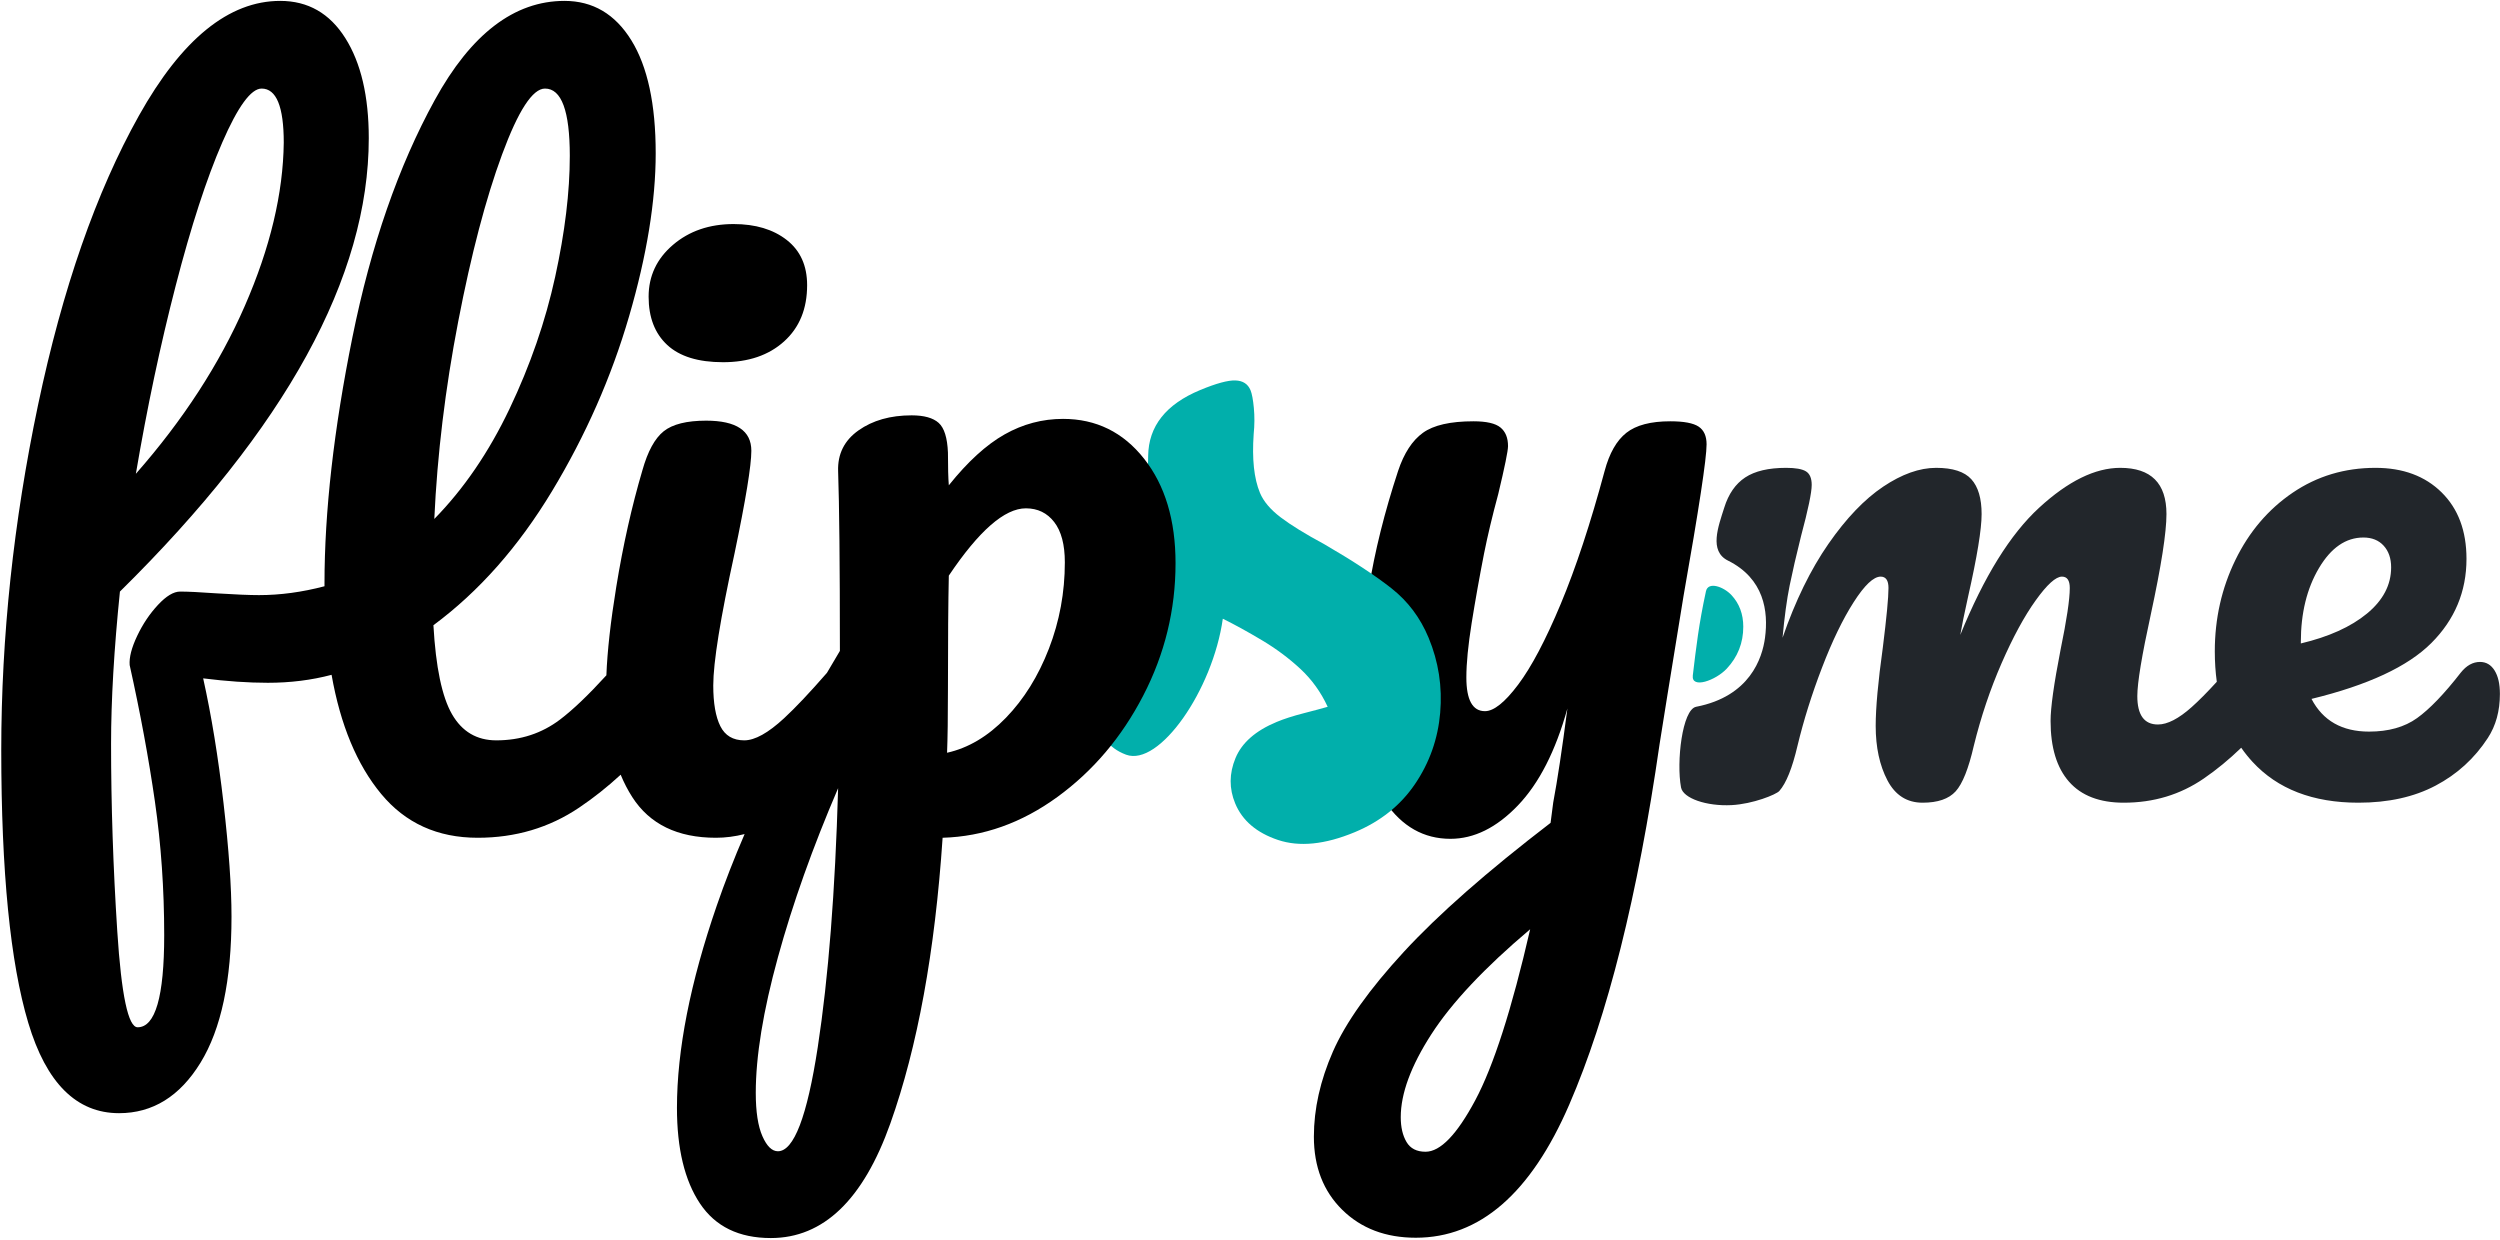
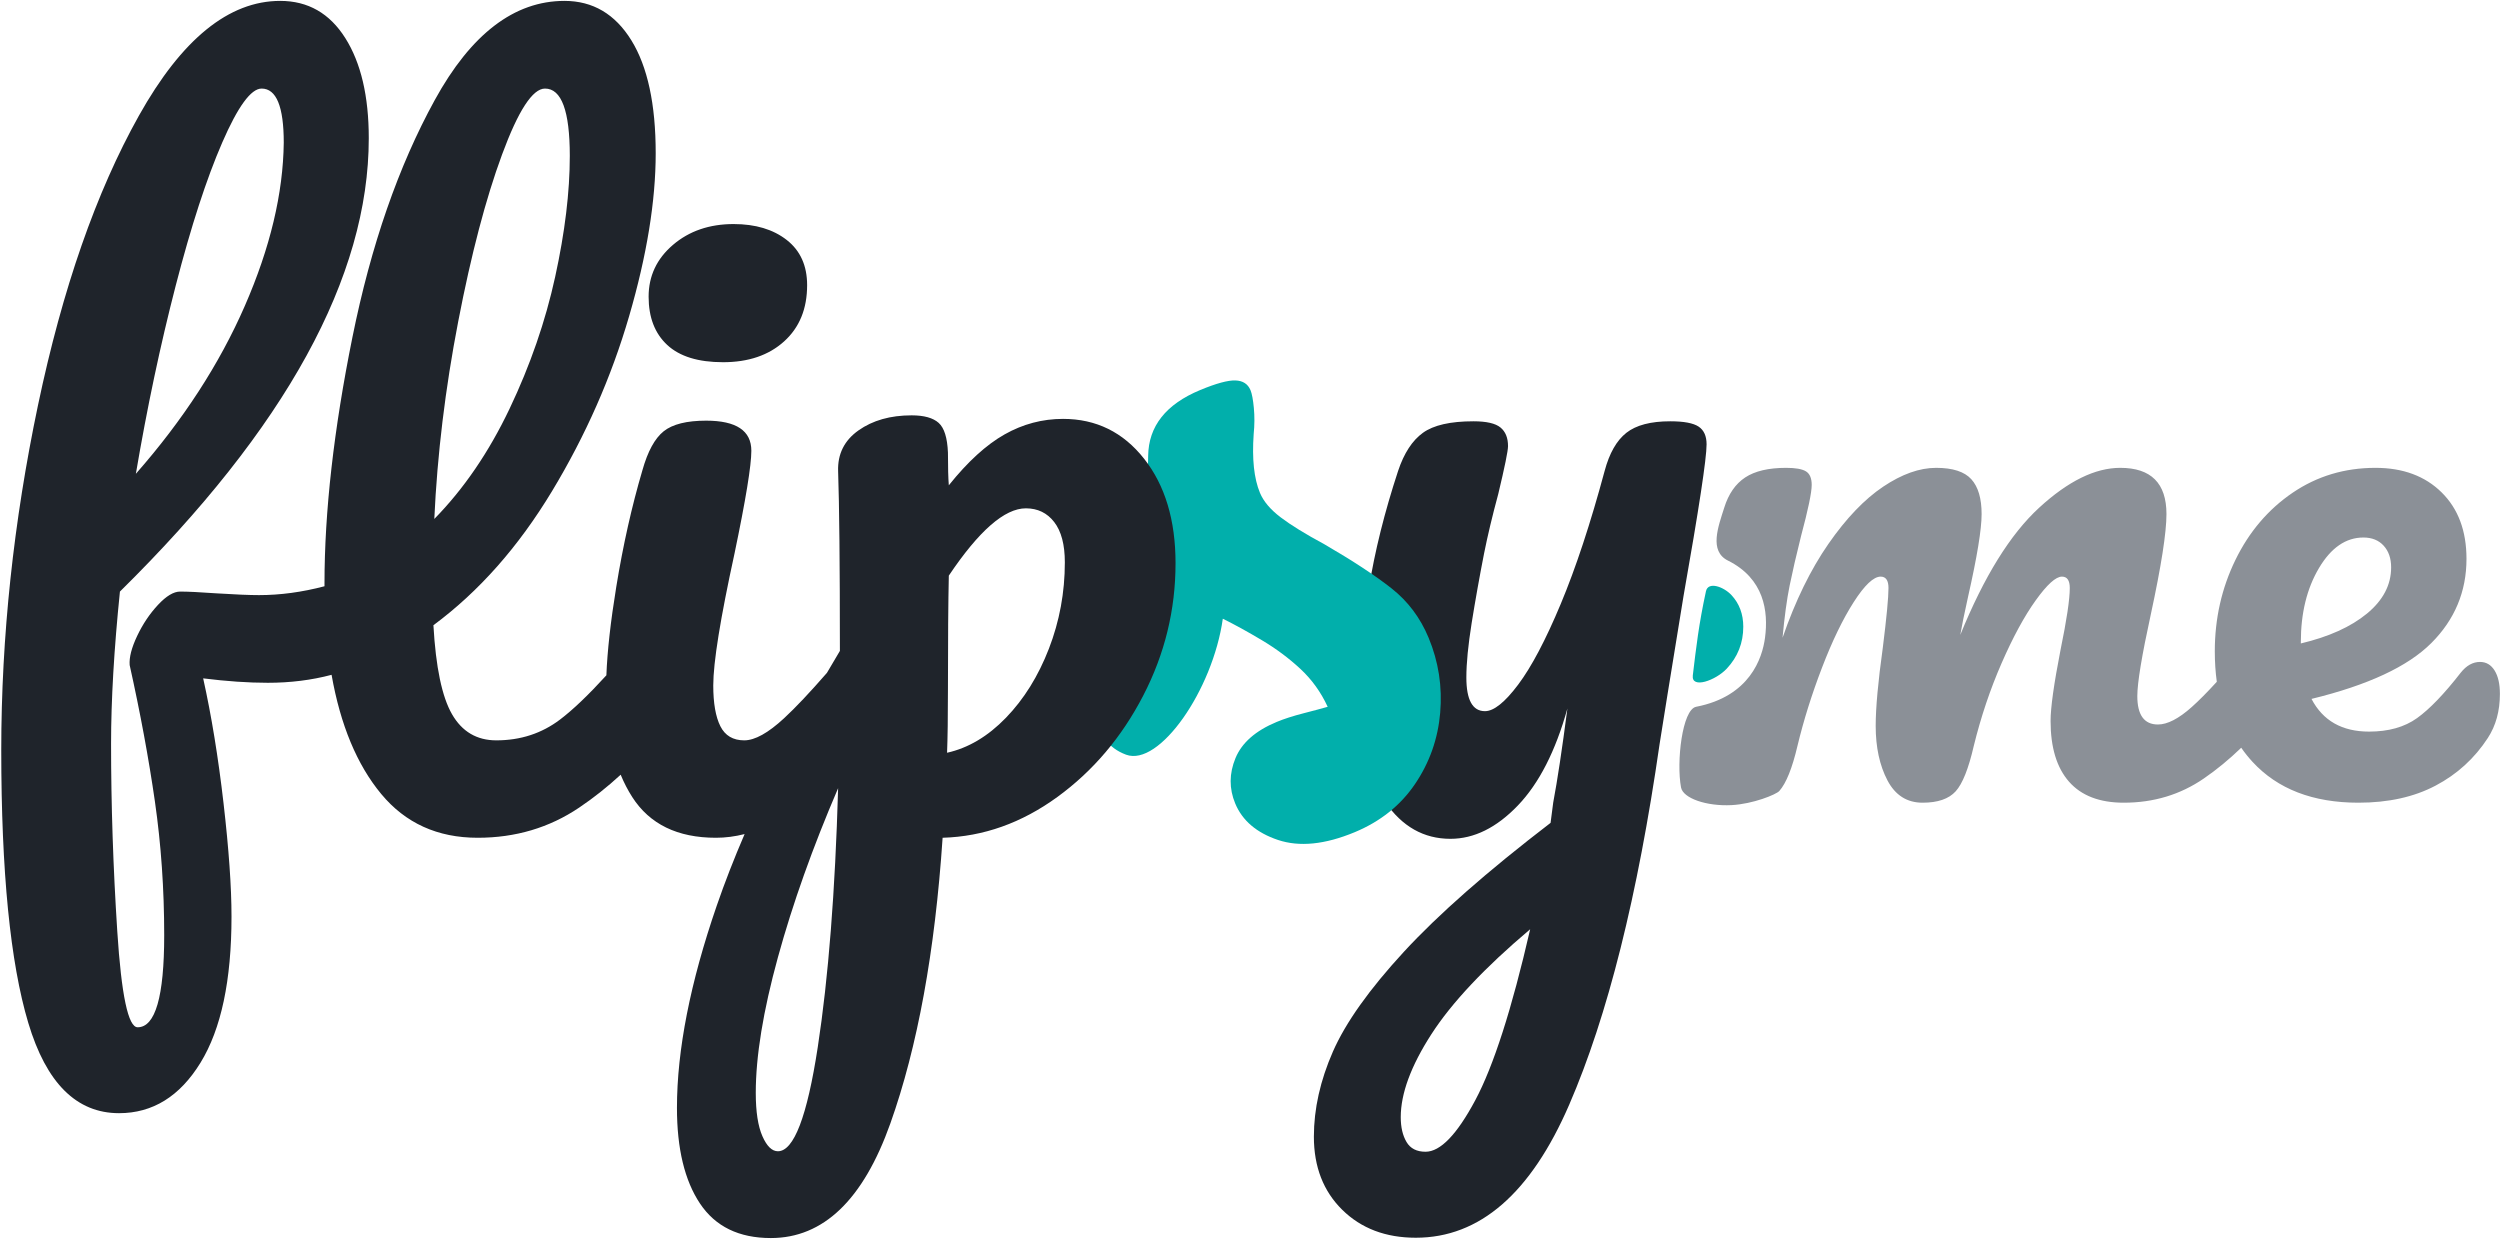
<svg xmlns="http://www.w3.org/2000/svg" viewBox="22 73 1878 931">
-   <path fill="#22262b" d="M1705.605 634.705q-13.54 13.107-28.122 23.126-26.433 18.158-60.083 18.158c-18.15 0-31.863-5.251-41.126-15.755-9.249-10.503-13.88-25.724-13.88-45.662 0-9.97 2.49-27.772 7.482-53.407 4.618-22.431 6.94-37.919 6.94-46.464 0-5.697-1.96-8.545-5.869-8.545-4.631 0-11.223 5.964-19.763 17.891-8.553 11.928-17.093 27.683-25.646 47.265q-12.81 29.374-20.82 61.952c-3.923 17.09-8.457 28.483-13.617 34.18-5.173 5.697-13.449 8.545-24.84 8.545-11.752 0-20.555-5.607-26.438-16.823q-8.804-16.823-8.804-40.856 0-20.295 5.34-58.747c2.852-22.787 4.27-37.741 4.27-44.862q0-8.545-5.883-8.545c-5.327 0-12.1 6.409-20.292 19.226s-16.105 29.196-23.754 49.134c-7.664 19.939-13.797 39.521-18.429 58.748-3.922 16.734-8.456 28.038-13.63 33.913-2.35 2.687-19.916 9.8-35.84 10.627-18.887.982-36.48-5.13-38.01-13.275-3.561-18.96.834-58.56 11.376-60.6 40.264-7.797 49.665-36.446 51.71-51.83 2.656-19.91-.682-44.467-27.83-57.983-14.395-7.166-7.288-25.546-2.796-39.765 3.213-10.325 8.47-17.89 15.758-22.697q10.953-7.21 30.71-7.21c7.12 0 12.113.89 14.964 2.67 2.837 1.78 4.27 5.163 4.27 10.147q0 8.545-8.011 38.453-5.34 21.363-8.554 37.118-3.191 15.755-5.34 39.254c9.624-27.772 21.098-51.27 34.45-70.497s27.065-33.557 41.126-42.993 27.329-14.152 39.79-14.152 21.266 2.848 26.44 8.545c5.16 5.696 7.733 14.42 7.733 26.169q0 17.09-10.14 61.952-4.276 19.226-5.882 28.84 26.703-65.69 59.29-95.599c21.71-19.938 42.015-29.907 60.875-29.907q34.714 0 34.714 34.714c0 13.886-3.908 38.987-11.738 75.303-6.774 30.976-10.153 51.449-10.153 61.418q0 21.363 15.48 21.363 10.702 0 25.368-13.085 7.99-7.103 18.859-19.002-1.502-10.89-1.502-22.922c0-24.567 5.174-47.443 15.493-68.628s24.66-38.007 42.99-50.469c18.345-12.462 39.081-18.692 62.224-18.692 20.654 0 37.204 6.141 49.666 18.425q18.692 18.425 18.692 49.935c0 24.567-8.804 45.663-26.439 63.287-17.621 17.624-47.62 31.6-89.985 41.924 8.54 16.379 22.962 24.568 43.254 24.568q21.905 0 36.05-10.148c9.443-6.765 20.389-18.158 32.85-34.18 4.27-5.34 9.082-8.011 14.423-8.011 4.617 0 8.275 2.136 10.946 6.409q4.005 6.409 4.005 17.624c0 12.818-3.032 23.855-9.082 33.112-9.972 15.31-23.045 27.238-39.248 35.783q-24.304 12.817-57.955 12.817-51.258 0-79.568-30.709a97 97 0 0 1-8.47-10.575m91.78-157.923q-19.757 0-33.38 22.965c-9.082 15.31-13.616 33.824-13.616 55.543v1.068c21.001-4.984 37.566-12.461 49.666-22.43 12.114-9.97 18.164-21.541 18.164-34.715 0-6.765-1.878-12.195-5.605-16.289q-5.612-6.142-15.23-6.142" />
+   <path fill="#8b9097" d="M1705.605 634.705q-13.54 13.107-28.122 23.126-26.433 18.158-60.083 18.158c-18.15 0-31.863-5.251-41.126-15.755-9.249-10.503-13.88-25.724-13.88-45.662 0-9.97 2.49-27.772 7.482-53.407 4.618-22.431 6.94-37.919 6.94-46.464 0-5.697-1.96-8.545-5.869-8.545-4.631 0-11.223 5.964-19.763 17.891-8.553 11.928-17.093 27.683-25.646 47.265q-12.81 29.374-20.82 61.952c-3.923 17.09-8.457 28.483-13.617 34.18-5.173 5.697-13.449 8.545-24.84 8.545-11.752 0-20.555-5.607-26.438-16.823q-8.804-16.823-8.804-40.856 0-20.295 5.34-58.747c2.852-22.787 4.27-37.741 4.27-44.862q0-8.545-5.883-8.545c-5.327 0-12.1 6.409-20.292 19.226s-16.105 29.196-23.754 49.134c-7.664 19.939-13.797 39.521-18.429 58.748-3.922 16.734-8.456 28.038-13.63 33.913-2.35 2.687-19.916 9.8-35.84 10.627-18.887.982-36.48-5.13-38.01-13.275-3.561-18.96.834-58.56 11.376-60.6 40.264-7.797 49.665-36.446 51.71-51.83 2.656-19.91-.682-44.467-27.83-57.983-14.395-7.166-7.288-25.546-2.796-39.765 3.213-10.325 8.47-17.89 15.758-22.697q10.953-7.21 30.71-7.21c7.12 0 12.113.89 14.964 2.67 2.837 1.78 4.27 5.163 4.27 10.147q0 8.545-8.011 38.453-5.34 21.363-8.554 37.118-3.191 15.755-5.34 39.254c9.624-27.772 21.098-51.27 34.45-70.497s27.065-33.557 41.126-42.993 27.329-14.152 39.79-14.152 21.266 2.848 26.44 8.545c5.16 5.696 7.733 14.42 7.733 26.169q0 17.09-10.14 61.952-4.276 19.226-5.882 28.84 26.703-65.69 59.29-95.599c21.71-19.938 42.015-29.907 60.875-29.907q34.714 0 34.714 34.714c0 13.886-3.908 38.987-11.738 75.303-6.774 30.976-10.153 51.449-10.153 61.418q0 21.363 15.48 21.363 10.702 0 25.368-13.085 7.99-7.103 18.859-19.002-1.502-10.89-1.502-22.922c0-24.567 5.174-47.443 15.493-68.628s24.66-38.007 42.99-50.469c18.345-12.462 39.081-18.692 62.224-18.692 20.654 0 37.204 6.141 49.666 18.425q18.692 18.425 18.692 49.935c0 24.567-8.804 45.663-26.439 63.287-17.621 17.624-47.62 31.6-89.985 41.924 8.54 16.379 22.962 24.568 43.254 24.568q21.905 0 36.05-10.148c9.443-6.765 20.389-18.158 32.85-34.18 4.27-5.34 9.082-8.011 14.423-8.011 4.617 0 8.275 2.136 10.946 6.409q4.005 6.409 4.005 17.624c0 12.818-3.032 23.855-9.082 33.112-9.972 15.31-23.045 27.238-39.248 35.783q-24.304 12.817-57.955 12.817-51.258 0-79.568-30.709a97 97 0 0 1-8.47-10.575m91.78-157.923q-19.757 0-33.38 22.965c-9.082 15.31-13.616 33.824-13.616 55.543v1.068c21.001-4.984 37.566-12.461 49.666-22.43 12.114-9.97 18.164-21.541 18.164-34.715 0-6.765-1.878-12.195-5.605-16.289q-5.612-6.142-15.23-6.142" />
  <path fill="#01afab" d="M1293.637 580.362c2.552-21.234 4.452-38.186 9.876-63.213 1.657-7.64 13.345-3.41 19.222 2.95q8.816 9.538 8.816 23.7 0 18.207-12.428 31.502c-8.286 8.864-26.735 15.463-25.486 5.061" />
-   <path d="M1276.69 389.474c10.196 0 17.306 1.331 21.312 3.995q5.983 3.996 5.983 13.318c0 10.655-5.775 48.612-17.307 113.872-10.214 62.597-16.214 99.666-17.983 111.209-16.422 114.093-39.07 204.436-67.927 271.028s-67.25 99.888-115.2 99.888c-22.648 0-41.065-6.993-55.268-20.977s-21.313-32.297-21.313-54.938q0-31.298 14.307-63.928 14.333-32.63 53.273-74.916c25.978-28.19 62.725-60.487 110.224-96.89l1.994-15.317c3.104-16.426 6.66-39.955 10.648-70.587-8.88 31.964-21.296 56.27-37.285 72.918s-32.845 24.972-50.603 24.972q-29.966 0-48.955-27.636c-12.642-18.424-18.972-41.398-18.972-68.922q0-49.944 6.66-91.564c4.44-27.746 11.757-57.158 21.971-88.234 4.44-13.318 10.648-22.863 18.643-28.634s20.653-8.657 37.96-8.657c9.764 0 16.544 1.553 20.307 4.661q5.671 4.661 5.671 13.984 0 5.328-7.335 35.96c-4.44 16.426-7.995 31.298-10.648 44.616a1571 1571 0 0 0-9.33 52.275c-2.653 16.648-3.988 30.3-3.988 40.954 0 16.87 4.647 25.305 13.977 25.305q9.989 0 24.972-19.978c9.989-13.318 20.654-33.518 31.96-60.598 11.324-27.081 22.319-60.377 32.967-99.888 3.555-13.318 9-22.863 16.318-28.634s18.313-8.657 32.967-8.657M1092.886 938.19q16.648 0 37.302-38.624c13.752-25.748 27.52-68.59 41.273-128.522q-51.27 43.285-74.24 78.912c-15.312 23.75-22.977 44.505-22.977 62.263 0 7.547 1.44 13.762 4.335 18.646q4.318 7.325 14.307 7.325" />
+   <path fill="#1f242b" d="M1276.69 389.474c10.196 0 17.306 1.331 21.312 3.995q5.983 3.996 5.983 13.318c0 10.655-5.775 48.612-17.307 113.872-10.214 62.597-16.214 99.666-17.983 111.209-16.422 114.093-39.07 204.436-67.927 271.028s-67.25 99.888-115.2 99.888c-22.648 0-41.065-6.993-55.268-20.977s-21.313-32.297-21.313-54.938q0-31.298 14.307-63.928 14.333-32.63 53.273-74.916c25.978-28.19 62.725-60.487 110.224-96.89l1.994-15.317c3.104-16.426 6.66-39.955 10.648-70.587-8.88 31.964-21.296 56.27-37.285 72.918s-32.845 24.972-50.603 24.972q-29.966 0-48.955-27.636c-12.642-18.424-18.972-41.398-18.972-68.922q0-49.944 6.66-91.564c4.44-27.746 11.757-57.158 21.971-88.234 4.44-13.318 10.648-22.863 18.643-28.634s20.653-8.657 37.96-8.657c9.764 0 16.544 1.553 20.307 4.661q5.671 4.661 5.671 13.984 0 5.328-7.335 35.96c-4.44 16.426-7.995 31.298-10.648 44.616a1571 1571 0 0 0-9.33 52.275c-2.653 16.648-3.988 30.3-3.988 40.954 0 16.87 4.647 25.305 13.977 25.305q9.989 0 24.972-19.978c9.989-13.318 20.654-33.518 31.96-60.598 11.324-27.081 22.319-60.377 32.967-99.888 3.555-13.318 9-22.863 16.318-28.634s18.313-8.657 32.967-8.657M1092.886 938.19q16.648 0 37.302-38.624c13.752-25.748 27.52-68.59 41.273-128.522q-51.27 43.285-74.24 78.912c-15.312 23.75-22.977 44.505-22.977 62.263 0 7.547 1.44 13.762 4.335 18.646q4.318 7.325 14.307 7.325" />
  <path fill="#01afab" d="M1039.605 698.17q-33.483 13.899-57.593 5.796t-32.126-27.415c-4.632-11.158-4.567-22.504.206-34.044 4.76-11.535 15.094-20.604 30.965-27.192 5.586-2.32 12.344-4.496 20.298-6.54 7.966-2.05 13.96-3.658 17.995-4.83-5.064-10.977-11.891-20.468-20.494-28.469s-18.248-15.19-28.95-21.563c-10.69-6.38-20.47-11.753-29.328-16.126-7.527 53.56-47.746 111.41-72.697 102.123-55.112-20.515 13.706-120.9 14.521-141.363s1.511-48.169 2.099-83.126q.46-33.396 39.097-49.435c12.014-4.987 20.821-7.385 26.433-7.2s9.405 2.637 11.364 7.358c1.069 2.574 1.897 7.01 2.495 13.303s.558 12.848-.13 19.673c-1.311 18.657.254 33.35 4.708 44.08 2.672 6.438 7.87 12.58 15.581 18.435s18.7 12.613 32.941 20.284c21.214 12.324 38 23.342 50.33 33.064s21.622 22.092 27.857 37.112c7.481 18.023 10.382 36.817 8.688 56.386-1.681 19.564-7.994 37.404-18.914 53.507-10.92 16.105-26.04 28.167-45.346 36.181" />
-   <path d="M488.256 654.96q-15.038 13.845-31.239 24.751-33.594 22.618-76.17 22.618-45.237 0-72.512-32.93-27.274-32.928-37.254-89.475-22.618 5.988-47.897 5.988-21.954 0-48.563-3.327 9.313 41.91 15.3 93.8 5.988 51.889 5.988 85.151 0 71.847-23.284 109.766t-61.203 37.919q-47.896 0-68.187-67.855T22.945 636.47q0-127.726 27.607-259.113 27.609-131.385 75.838-217.535 48.231-86.15 106.107-86.15 31.266 0 48.896 27.94 17.629 27.941 17.629 75.174 0 156.332-186.934 340.605-6.653 65.195-6.653 114.422 0 68.52 4.657 140.7t15.3 72.179q19.958 0 19.958-69.186 0-51.888-6.985-100.452t-18.96-102.447q-.665-8.65 5.655-21.953 6.32-13.305 15.633-23.284 9.314-9.98 16.631-9.979 8.649 0 27.275 1.33 21.288 1.332 31.932 1.331 23.949 0 49.228-6.652v-1.996q0-81.16 20.956-184.938 20.955-103.779 61.867-178.286t97.459-74.507q31.932 0 50.226 29.603t18.294 84.819q0 53.885-19.957 122.405t-57.877 131.386-89.142 100.785q2.66 47.232 13.97 66.857 11.31 19.624 33.262 19.624 27.275 0 47.898-15.633 14.576-11.048 34.799-33.23 1.049-27.349 7.444-66.557 7.65-46.899 19.624-87.48 5.988-21.287 15.966-29.27 9.98-7.983 31.932-7.983 33.928 0 33.928 22.618 0 16.631-12.64 77.169-15.966 73.177-15.966 99.121 0 19.958 5.322 30.602t17.962 10.643q11.974 0 29.936-16.63 12.969-12.008 32.172-34.072a1837 1837 0 0 1 9.736-16.487c0-64.75-.45-109.766-1.333-135.045-.434-12.862 4.66-23.062 15.297-30.601 10.654-7.54 23.959-11.31 39.932-11.31 9.303 0 16.077 1.885 20.286 5.655 4.21 3.77 6.531 11.198 6.982 22.286 0 11.087.225 19.292.658 24.614 14.206-17.74 28.17-30.49 41.925-38.252 13.738-7.761 28.376-11.642 43.899-11.642 24.843 0 45.13 9.98 60.877 29.936 15.73 19.958 23.612 46.124 23.612 78.5 0 35.036-8.09 68.187-24.288 99.454-16.18 31.266-37.697 56.656-64.532 76.17s-55.541 29.715-86.153 30.601q-8.627 128.393-39.24 214.542-30.61 86.15-89.809 86.15-35.923 0-53.22-25.945-17.295-25.945-17.296-71.847 0-65.194 29.936-152.008 8.981-26.04 20.893-53.67-10.927 2.778-21.558 2.778-43.241 0-62.866-30.6-4.967-7.745-8.676-16.769m-269.73-515.428q-11.974 0-29.602 40.58-17.63 40.58-34.926 107.437t-29.936 141.365q53.22-60.538 81.825-126.064 28.606-65.527 29.271-122.738 0-40.58-16.631-40.58m212.88 0q-13.971 0-32.265 49.56t-32.93 125.4-17.961 148.35q33.262-33.93 56.546-82.824 23.283-48.895 34.26-99.121 10.976-50.227 10.976-90.806 0-50.56-18.627-50.56m302.03 498.934q23.933-5.322 44.228-26.277t32.275-51.89c7.969-20.622 11.97-42.242 11.97-64.86 0-13.306-2.667-23.395-7.986-30.27-5.318-6.874-12.421-10.31-21.291-10.31-15.955 0-35.255 16.852-57.88 50.558-.433 19.514-.658 48.12-.658 85.817 0 20.4-.225 36.145-.658 47.232m-127.071 299.36q17.955 0 29.934-78.166c7.987-52.11 13.08-116.972 15.298-194.584-19.057 44.35-34.146 86.703-45.232 127.062q-16.63 60.537-16.631 101.782 0 21.288 4.99 32.597 4.988 11.31 11.641 11.31M565.12 345.093q-27.94 0-41.91-12.973-13.97-12.972-13.97-36.255t18.293-38.917q18.295-15.634 45.57-15.634 24.614 0 39.914 11.975c10.203 7.983 15.296 19.292 15.296 33.927 0 17.74-5.752 31.821-17.291 42.243q-17.297 15.634-45.902 15.634" />
+   <path fill="#1f242b" d="M488.256 654.96q-15.038 13.845-31.239 24.751-33.594 22.618-76.17 22.618-45.237 0-72.512-32.93-27.274-32.928-37.254-89.475-22.618 5.988-47.897 5.988-21.954 0-48.563-3.327 9.313 41.91 15.3 93.8 5.988 51.889 5.988 85.151 0 71.847-23.284 109.766t-61.203 37.919q-47.896 0-68.187-67.855T22.945 636.47q0-127.726 27.607-259.113 27.609-131.385 75.838-217.535 48.231-86.15 106.107-86.15 31.266 0 48.896 27.94 17.629 27.941 17.629 75.174 0 156.332-186.934 340.605-6.653 65.195-6.653 114.422 0 68.52 4.657 140.7t15.3 72.179q19.958 0 19.958-69.186 0-51.888-6.985-100.452t-18.96-102.447q-.665-8.65 5.655-21.953 6.32-13.305 15.633-23.284 9.314-9.98 16.631-9.979 8.649 0 27.275 1.33 21.288 1.332 31.932 1.331 23.949 0 49.228-6.652v-1.996q0-81.16 20.956-184.938 20.955-103.779 61.867-178.286t97.459-74.507q31.932 0 50.226 29.603t18.294 84.819q0 53.885-19.957 122.405t-57.877 131.386-89.142 100.785q2.66 47.232 13.97 66.857 11.31 19.624 33.262 19.624 27.275 0 47.898-15.633 14.576-11.048 34.799-33.23 1.049-27.349 7.444-66.557 7.65-46.899 19.624-87.48 5.988-21.287 15.966-29.27 9.98-7.983 31.932-7.983 33.928 0 33.928 22.618 0 16.631-12.64 77.169-15.966 73.177-15.966 99.121 0 19.958 5.322 30.602t17.962 10.643q11.974 0 29.936-16.63 12.969-12.008 32.172-34.072a1837 1837 0 0 1 9.736-16.487c0-64.75-.45-109.766-1.333-135.045-.434-12.862 4.66-23.062 15.297-30.601 10.654-7.54 23.959-11.31 39.932-11.31 9.303 0 16.077 1.885 20.286 5.655 4.21 3.77 6.531 11.198 6.982 22.286 0 11.087.225 19.292.658 24.614 14.206-17.74 28.17-30.49 41.925-38.252 13.738-7.761 28.376-11.642 43.899-11.642 24.843 0 45.13 9.98 60.877 29.936 15.73 19.958 23.612 46.124 23.612 78.5 0 35.036-8.09 68.187-24.288 99.454-16.18 31.266-37.697 56.656-64.532 76.17s-55.541 29.715-86.153 30.601q-8.627 128.393-39.24 214.542-30.61 86.15-89.809 86.15-35.923 0-53.22-25.945-17.295-25.945-17.296-71.847 0-65.194 29.936-152.008 8.981-26.04 20.893-53.67-10.927 2.778-21.558 2.778-43.241 0-62.866-30.6-4.967-7.745-8.676-16.769m-269.73-515.428q-11.974 0-29.602 40.58-17.63 40.58-34.926 107.437t-29.936 141.365q53.22-60.538 81.825-126.064 28.606-65.527 29.271-122.738 0-40.58-16.631-40.58m212.88 0q-13.971 0-32.265 49.56t-32.93 125.4-17.961 148.35q33.262-33.93 56.546-82.824 23.283-48.895 34.26-99.121 10.976-50.227 10.976-90.806 0-50.56-18.627-50.56m302.03 498.934q23.933-5.322 44.228-26.277t32.275-51.89c7.969-20.622 11.97-42.242 11.97-64.86 0-13.306-2.667-23.395-7.986-30.27-5.318-6.874-12.421-10.31-21.291-10.31-15.955 0-35.255 16.852-57.88 50.558-.433 19.514-.658 48.12-.658 85.817 0 20.4-.225 36.145-.658 47.232m-127.071 299.36q17.955 0 29.934-78.166c7.987-52.11 13.08-116.972 15.298-194.584-19.057 44.35-34.146 86.703-45.232 127.062q-16.63 60.537-16.631 101.782 0 21.288 4.99 32.597 4.988 11.31 11.641 11.31M565.12 345.093q-27.94 0-41.91-12.973-13.97-12.972-13.97-36.255t18.293-38.917q18.295-15.634 45.57-15.634 24.614 0 39.914 11.975c10.203 7.983 15.296 19.292 15.296 33.927 0 17.74-5.752 31.821-17.291 42.243q-17.297 15.634-45.902 15.634" />
</svg>
